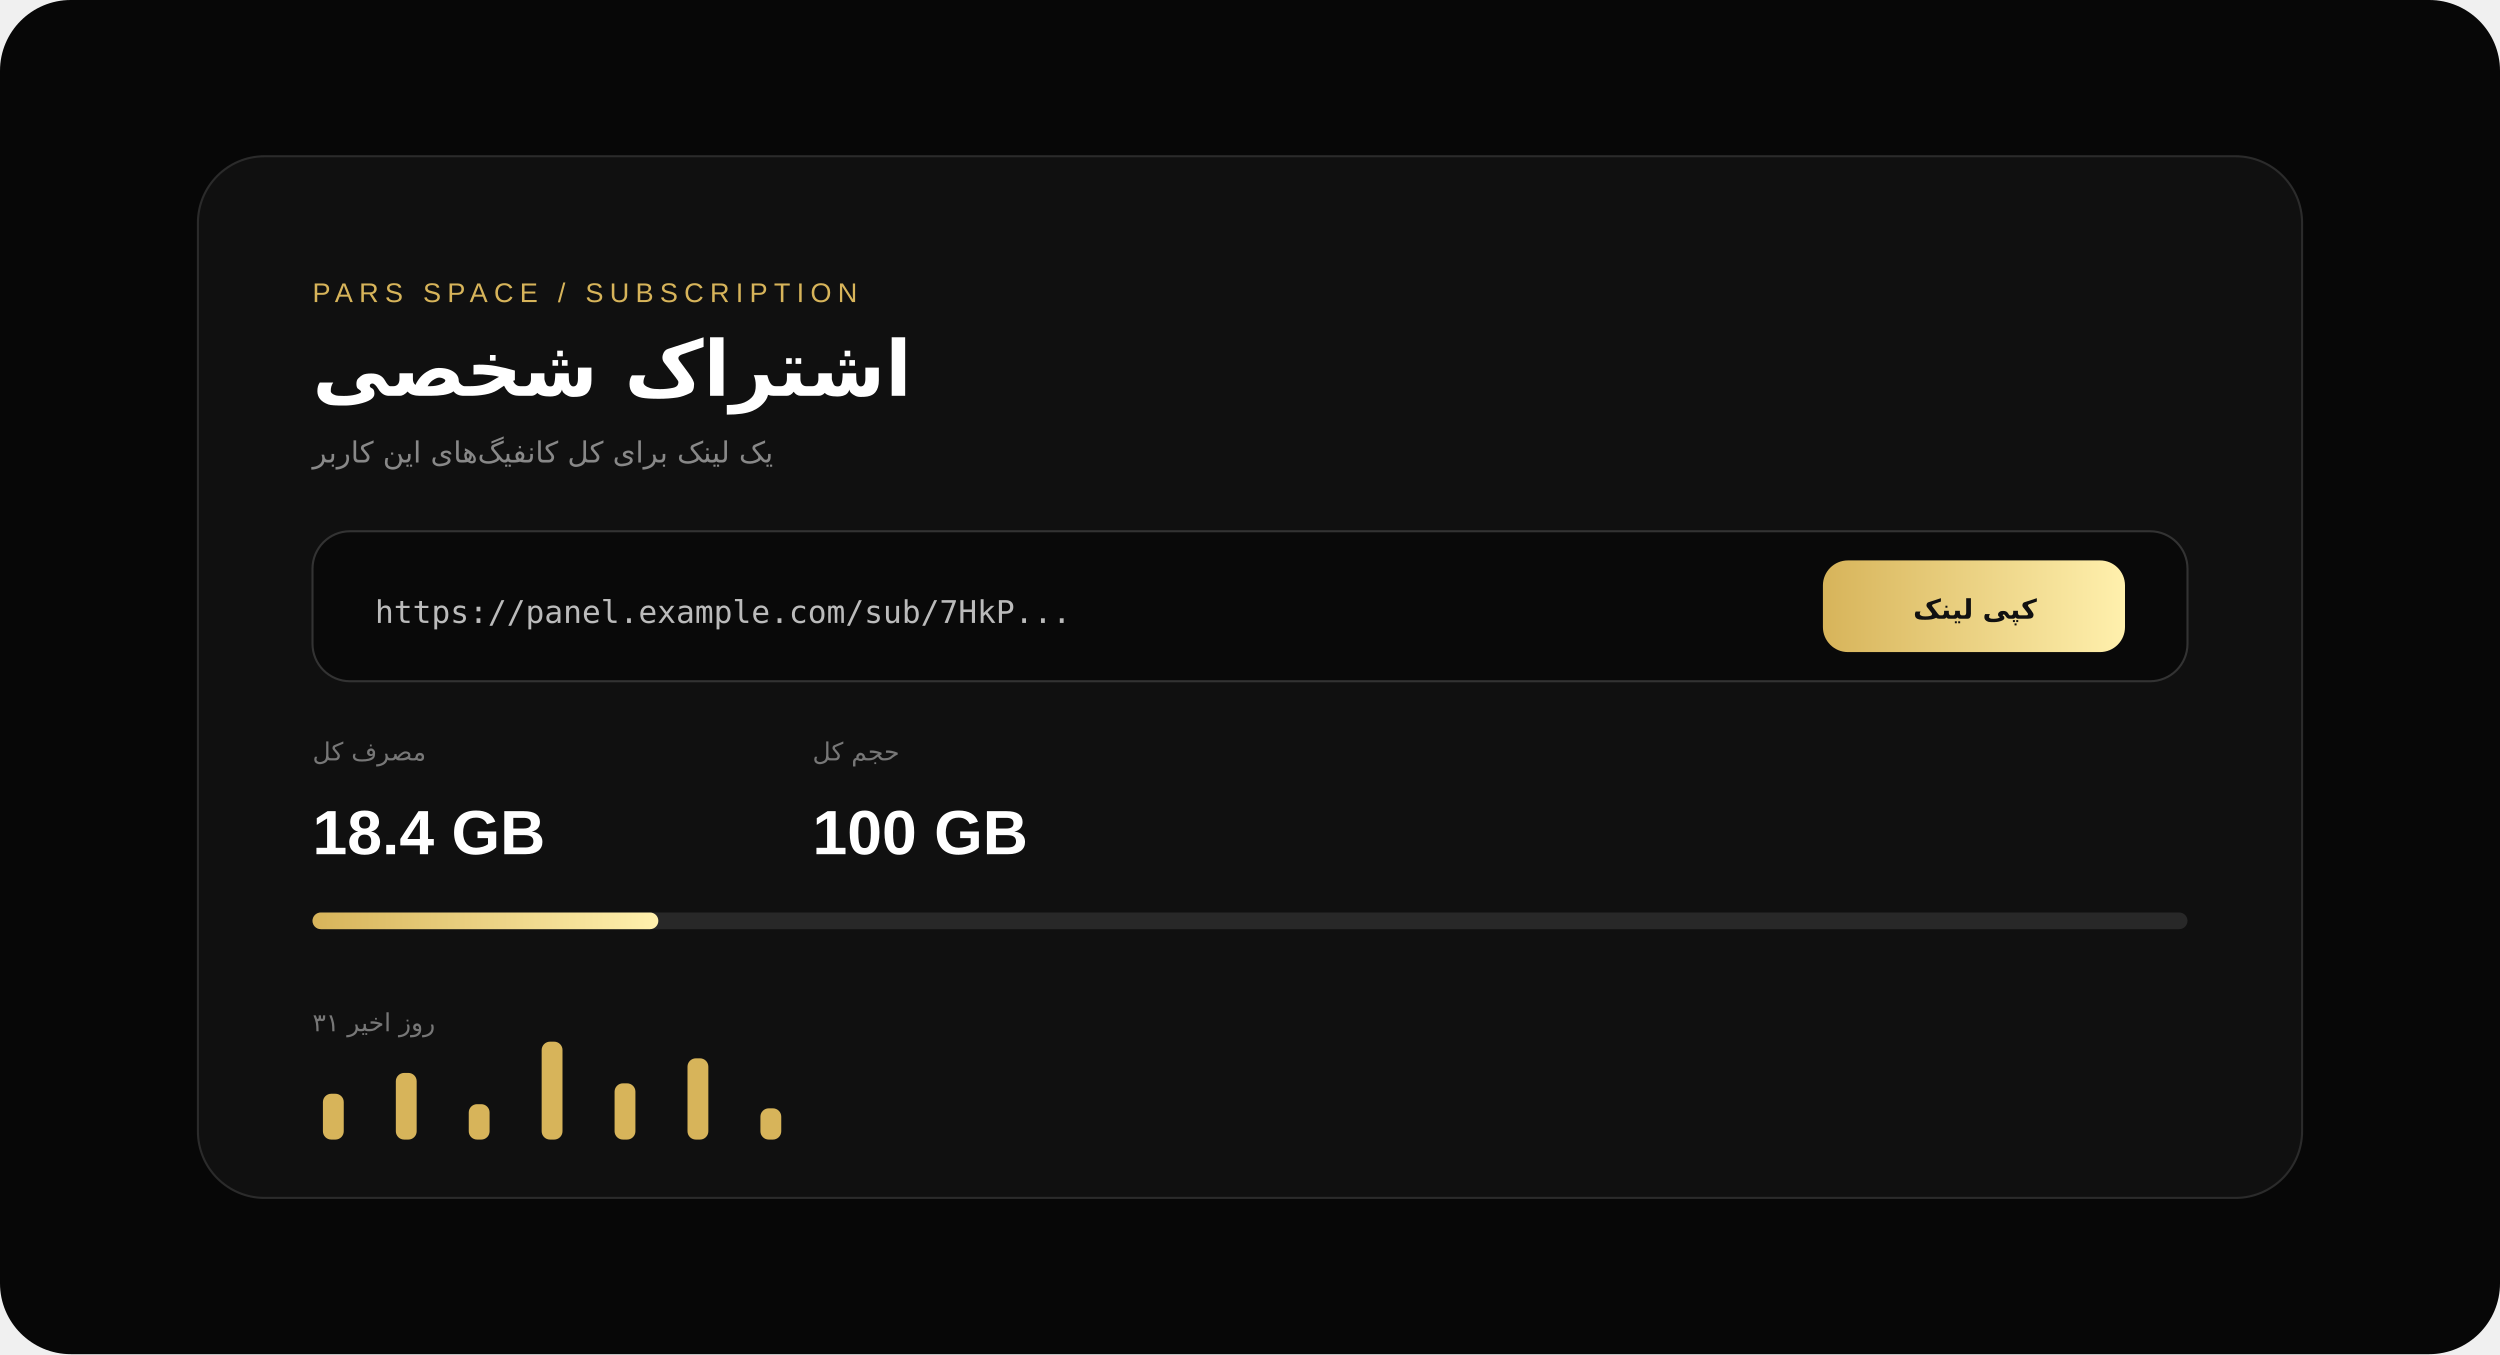
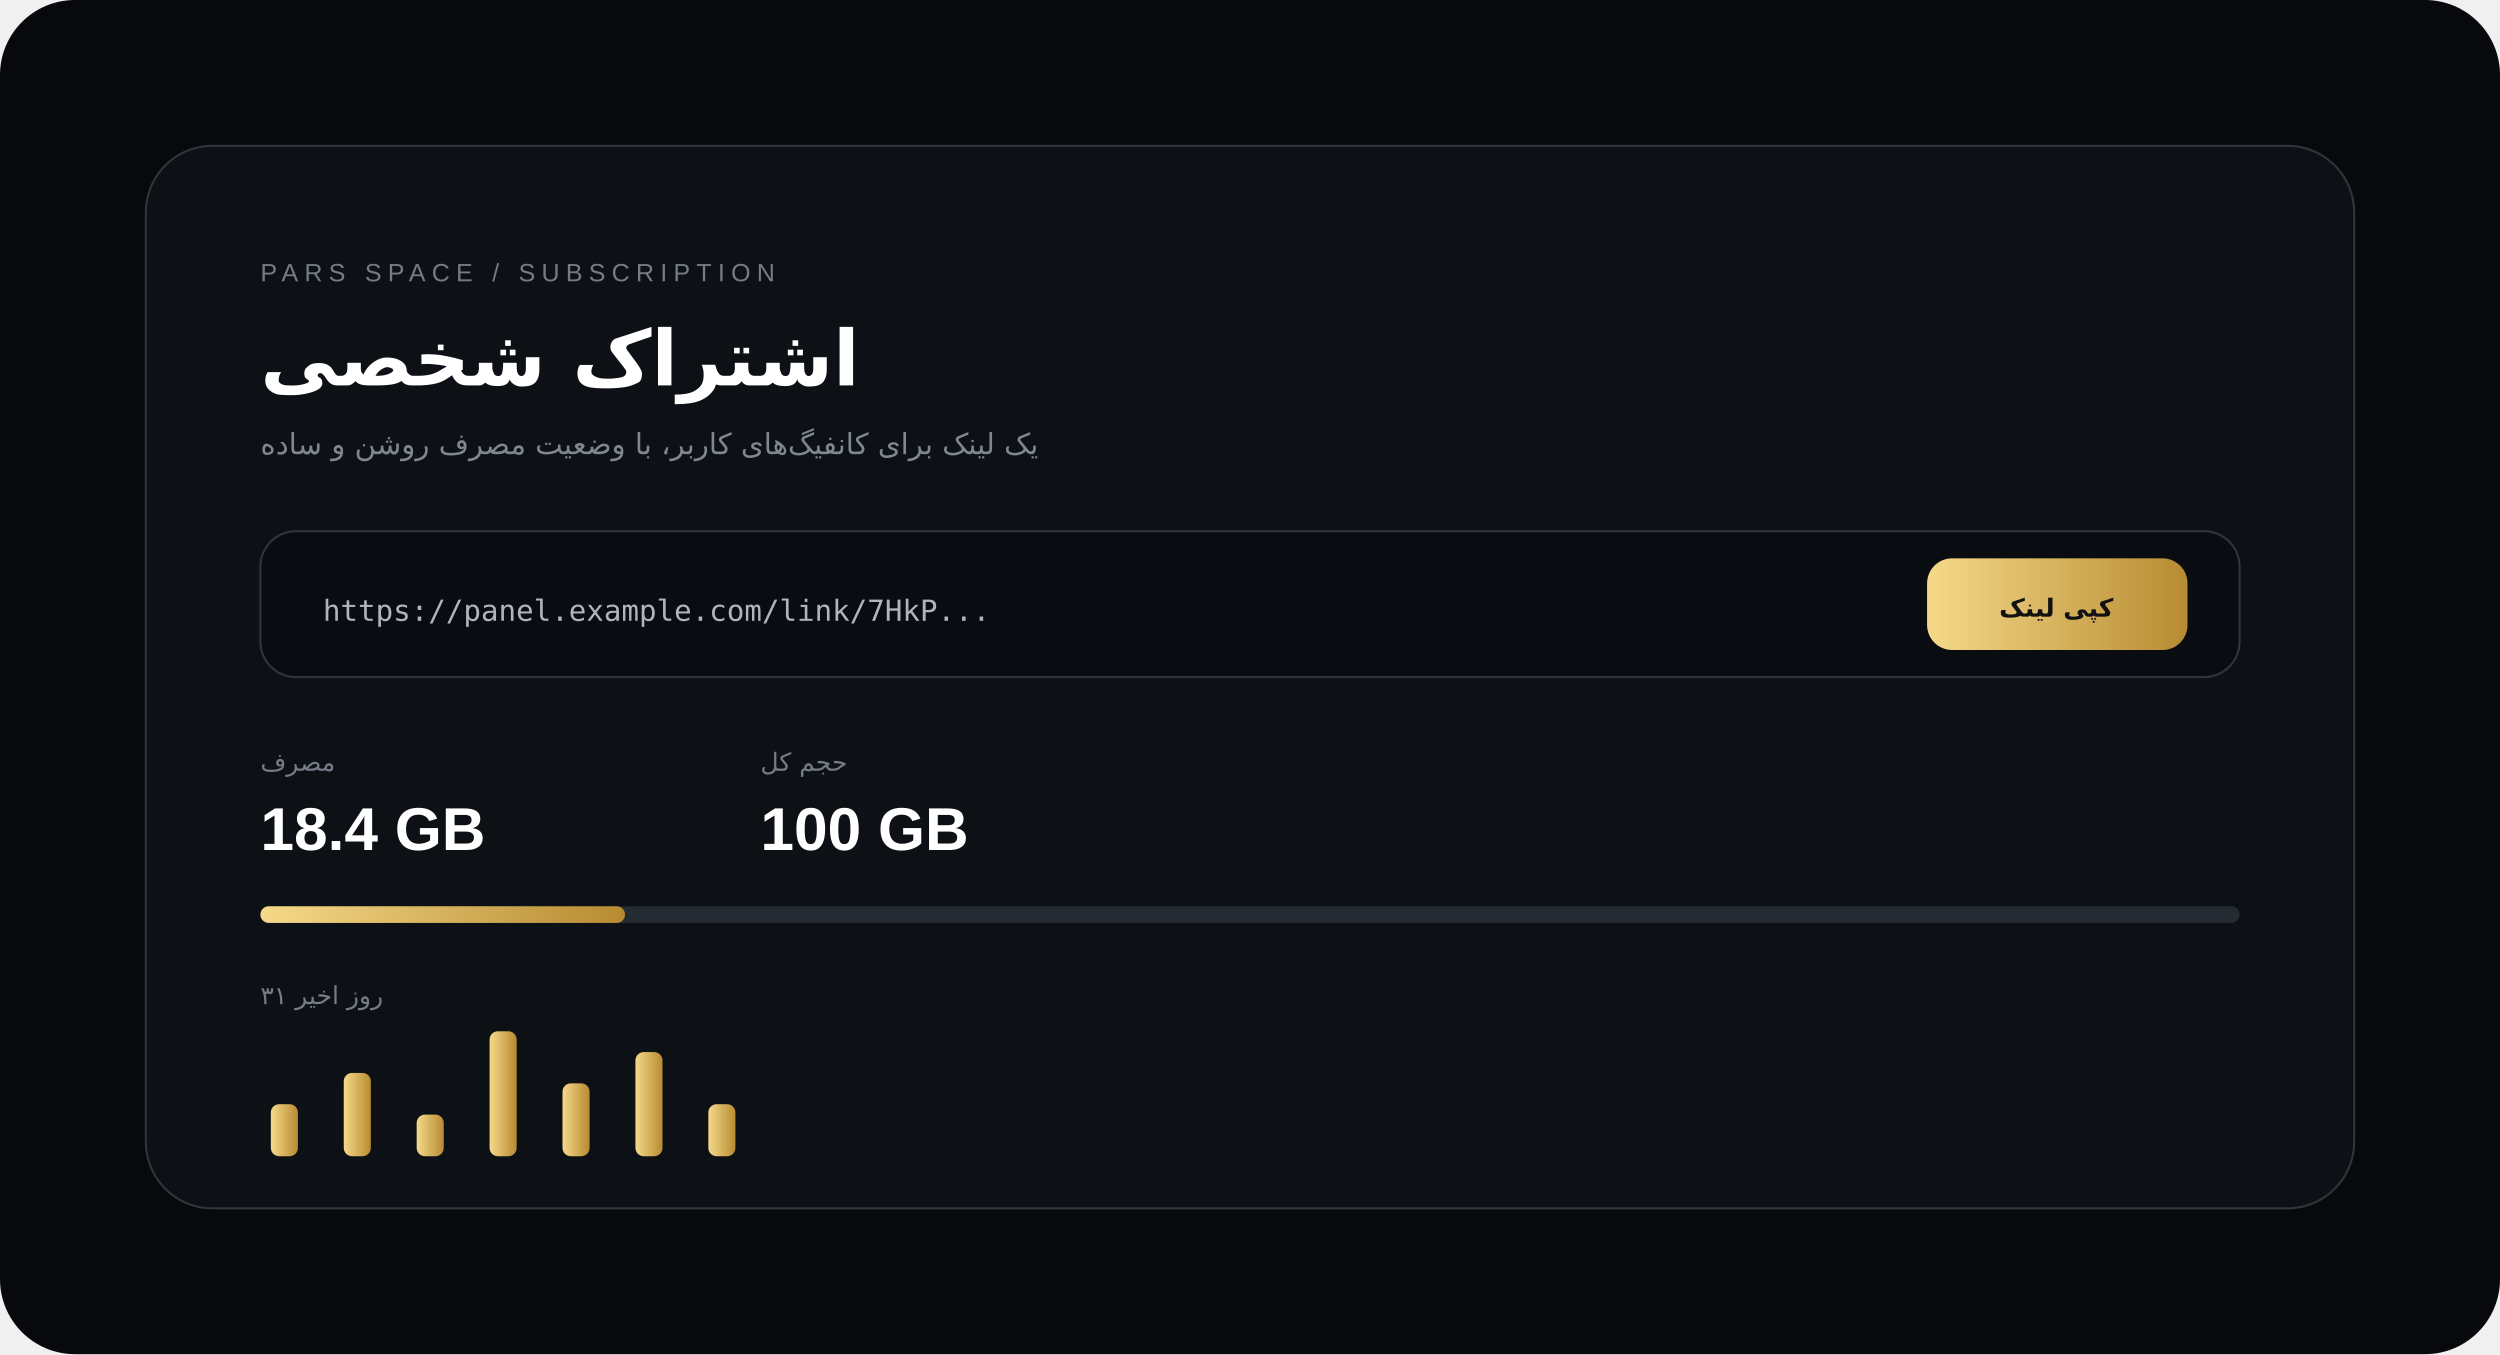
<svg xmlns="http://www.w3.org/2000/svg" viewBox="0 0 1200 650">
  <defs>
    <linearGradient id="g" x1="0" x2="1">
-       <stop stop-color="#d7b45a" />
-       <stop offset="1" stop-color="#fff0ad" />
+       <stop stop-color="#f5d989" />
+       <stop offset="1" stop-color="#b78b32" />
    </linearGradient>
  </defs>
-   <rect width="1200" height="650" rx="34" fill="#070707" />
-   <rect x="95" y="75" width="1010" height="500" rx="32" fill="#101010" stroke="#2b2b2b" />
-   <text x="150" y="145" fill="#d7b45a" font-family="Arial" font-size="13" letter-spacing="3">PARS SPACE / SUBSCRIPTION</text>
-   <text x="150" y="190" fill="#fff" font-family="Arial" font-size="37" font-weight="800">اشتراک شخصی</text>
-   <text x="150" y="222" fill="#888" font-family="Arial" font-size="14">یک لینک برای کل کانفیگ‌های این کاربر</text>
-   <rect x="150" y="255" width="900" height="72" rx="18" fill="#090909" stroke="#333" />
-   <text x="180" y="299" fill="#bbb" font-family="monospace" font-size="15">https://panel.example.com/sub/7HkP...</text>
-   <rect x="875" y="269" width="145" height="44" rx="12" fill="url(#g)" />
-   <text x="948" y="297" fill="#111" font-family="Arial" font-size="13" font-weight="700" text-anchor="middle">کپی لینک</text>
-   <text x="150" y="365" fill="#777" font-family="Arial" font-size="12">مصرف کل</text>
-   <text x="150" y="410" fill="#fff" font-family="Arial" font-size="30" font-weight="800">18.4 GB</text>
-   <text x="390" y="365" fill="#777" font-family="Arial" font-size="12">حجم کل</text>
-   <text x="390" y="410" fill="#fff" font-family="Arial" font-size="30" font-weight="800">100 GB</text>
-   <rect x="150" y="438" width="900" height="8" rx="4" fill="#282828" />
-   <rect x="150" y="438" width="166" height="8" rx="4" fill="url(#g)" />
-   <text x="150" y="495" fill="#777" font-family="Arial" font-size="12">۳۱ روز اخیر</text>
-   <g fill="#d7b45a">
-     <rect x="155" y="525" width="10" height="22" rx="4" />
-     <rect x="190" y="515" width="10" height="32" rx="4" />
-     <rect x="225" y="530" width="10" height="17" rx="4" />
-     <rect x="260" y="500" width="10" height="47" rx="4" />
-     <rect x="295" y="520" width="10" height="27" rx="4" />
-     <rect x="330" y="508" width="10" height="39" rx="4" />
-     <rect x="365" y="532" width="10" height="15" rx="4" />
+   <rect width="1200" height="650" rx="36" fill="#07090d" />
+   <rect x="70" y="70" width="1060" height="510" rx="32" fill="#0d1015" stroke="#30343b" />
+   <text x="125" y="135" fill="#747c87" font-family="Arial" font-size="12" letter-spacing="3">PARS SPACE / SUBSCRIPTION</text>
+   <text x="125" y="185" fill="#fff" font-family="Arial" font-size="37" font-weight="800">اشتراک شخصی</text>
+   <text x="125" y="218" fill="#7f8791" font-family="Arial" font-size="14">یک لینک برای کانفیگ‌های کاربر، با وضعیت مصرف روشن و ساده</text>
+   <rect x="125" y="255" width="950" height="70" rx="17" fill="#090c10" stroke="#30353d" />
+   <text x="155" y="298" fill="#aeb5be" font-family="monospace" font-size="14">https://panel.example.com/link/7HkP...</text>
+   <rect x="925" y="268" width="125" height="44" rx="12" fill="url(#g)" />
+   <text x="987" y="296" fill="#111" font-family="Arial" font-size="12" font-weight="700" text-anchor="middle">کپی لینک</text>
+   <g font-family="Arial">
+     <text x="125" y="370" fill="#747c87" font-size="12">مصرف</text>
+     <text x="125" y="408" fill="#fff" font-size="29" font-weight="800">18.4 GB</text>
+     <text x="365" y="370" fill="#747c87" font-size="12">حجم کل</text>
+     <text x="365" y="408" fill="#fff" font-size="29" font-weight="800">100 GB</text>
+   </g>
+   <rect x="125" y="435" width="950" height="8" rx="4" fill="#252b33" />
+   <rect x="125" y="435" width="175" height="8" rx="4" fill="url(#g)" />
+   <text x="125" y="482" fill="#747c87" font-family="Arial" font-size="12">۳۱ روز اخیر</text>
+   <g fill="url(#g)">
+     <rect x="130" y="530" width="13" height="25" rx="4" />
+     <rect x="165" y="515" width="13" height="40" rx="4" />
+     <rect x="200" y="535" width="13" height="20" rx="4" />
+     <rect x="235" y="495" width="13" height="60" rx="4" />
+     <rect x="270" y="520" width="13" height="35" rx="4" />
+     <rect x="305" y="505" width="13" height="50" rx="4" />
+     <rect x="340" y="530" width="13" height="25" rx="4" />
  </g>
</svg>
